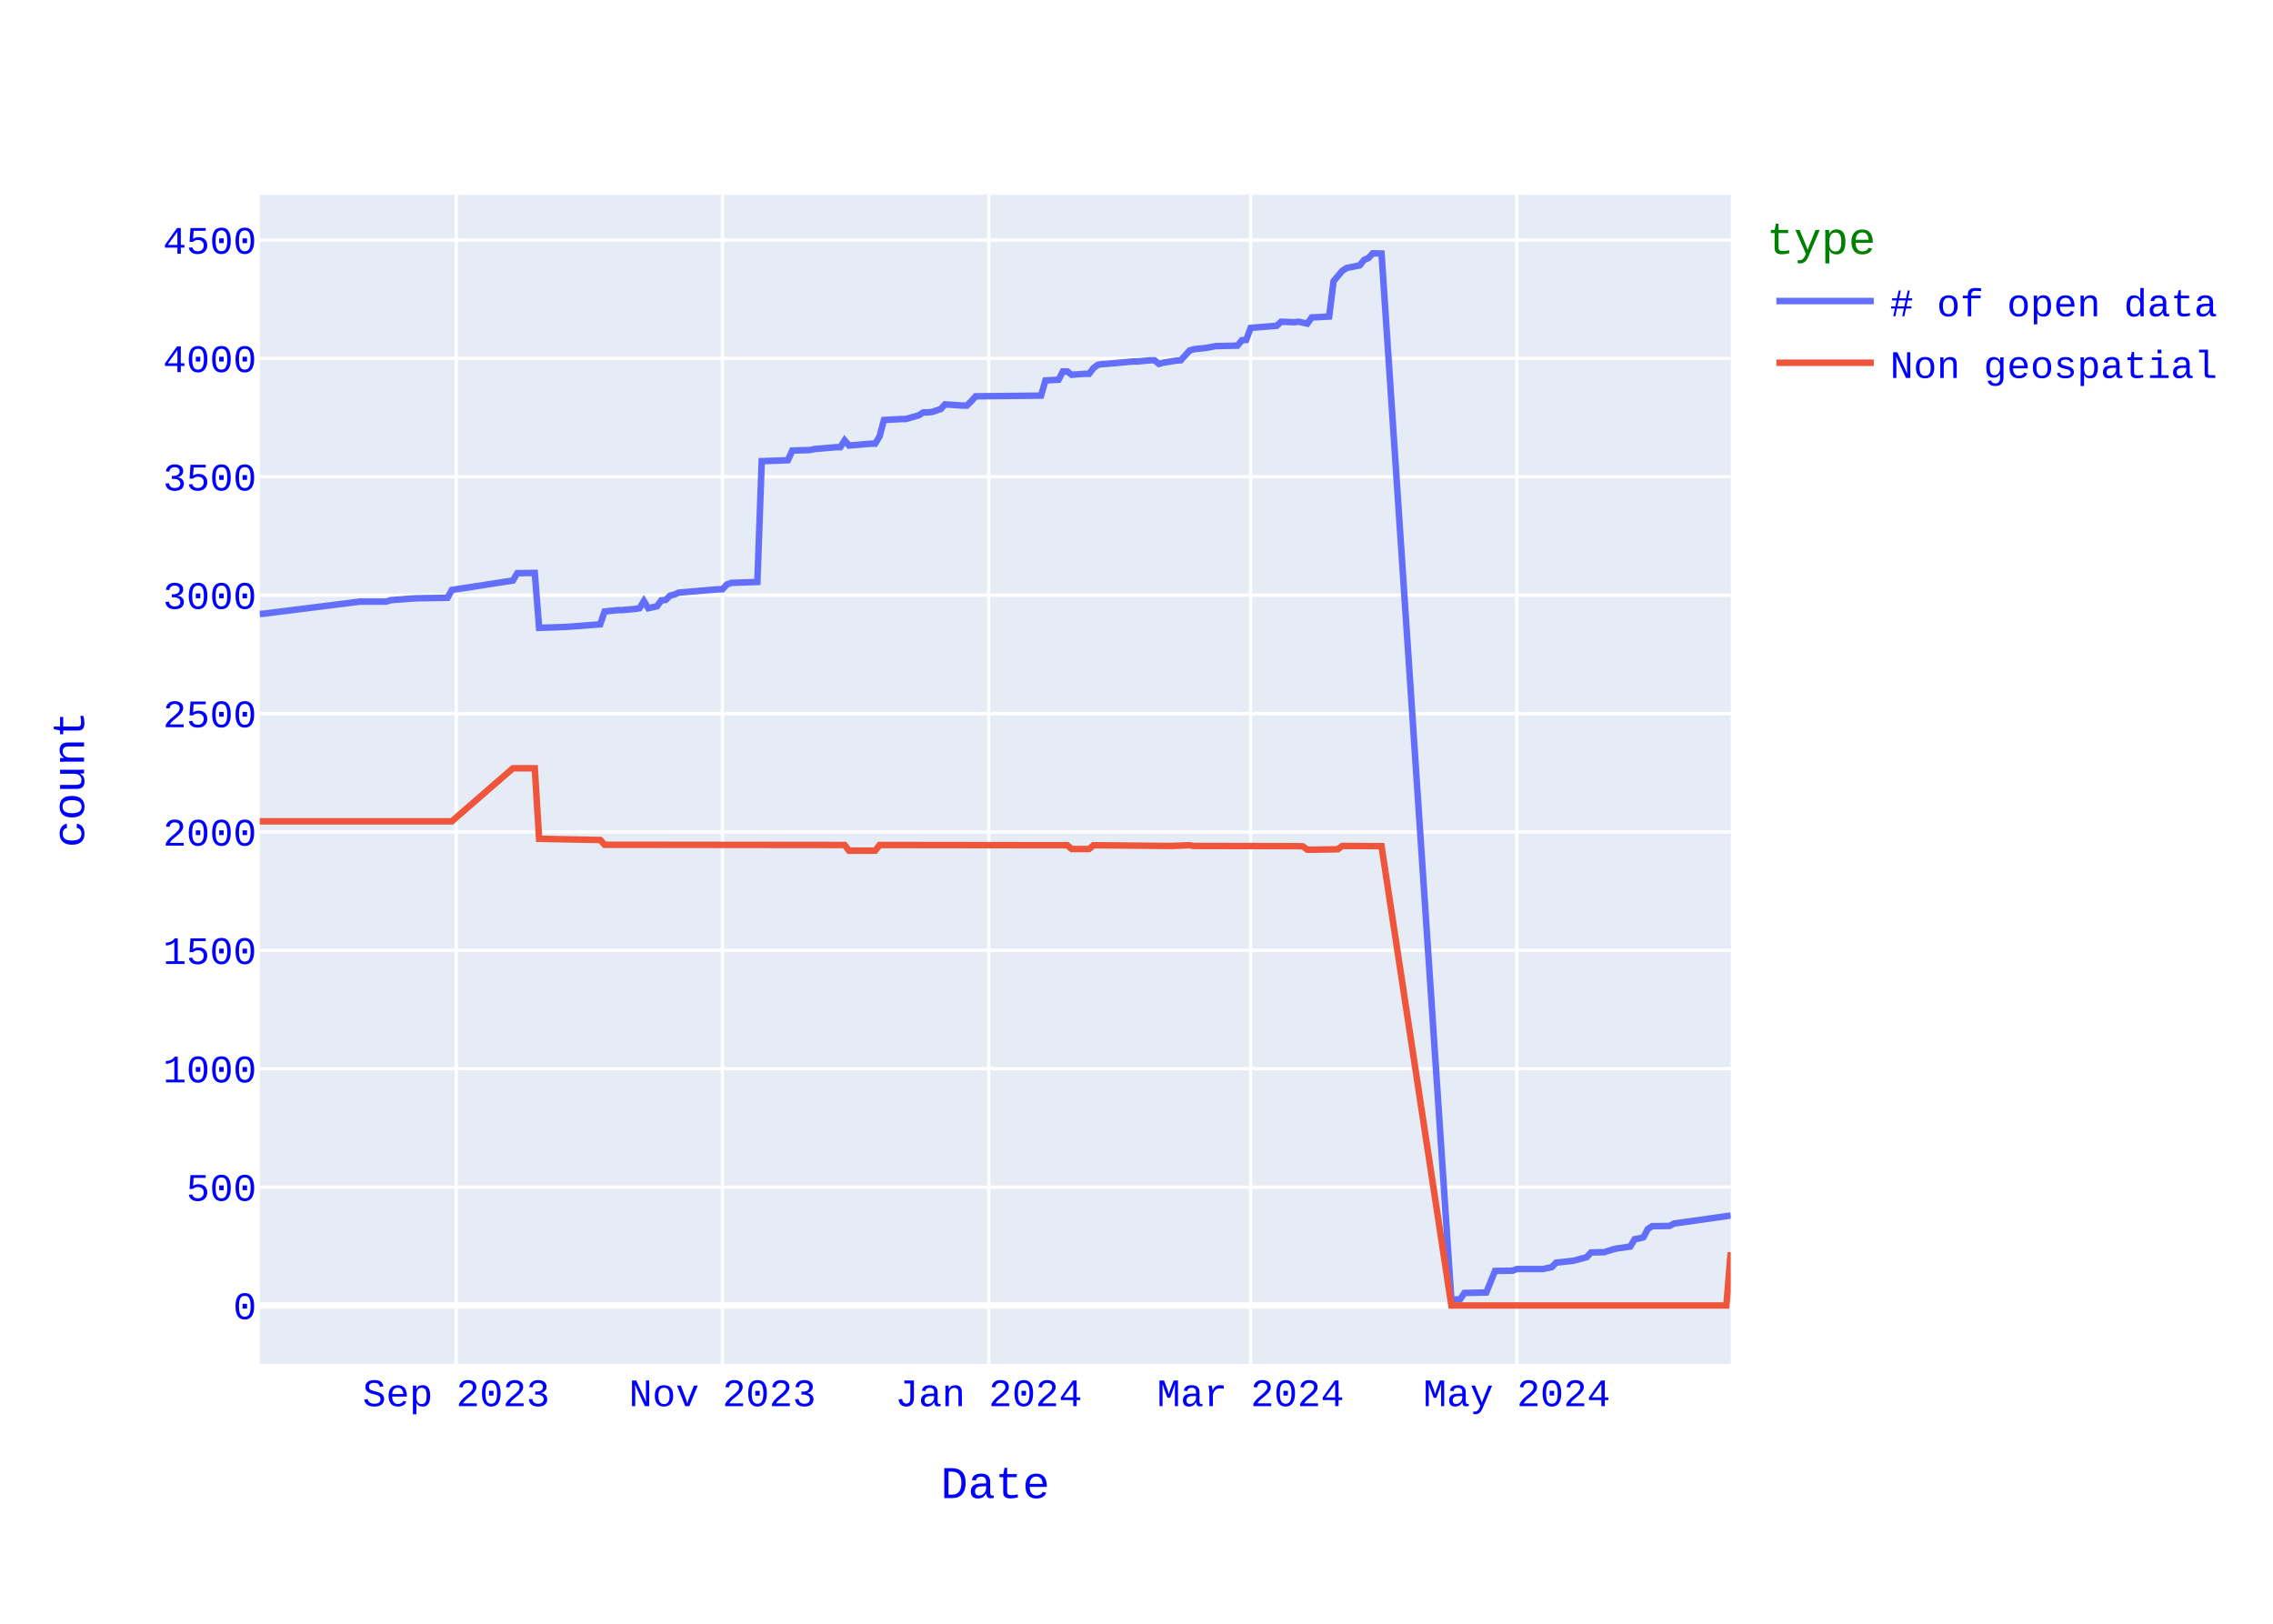
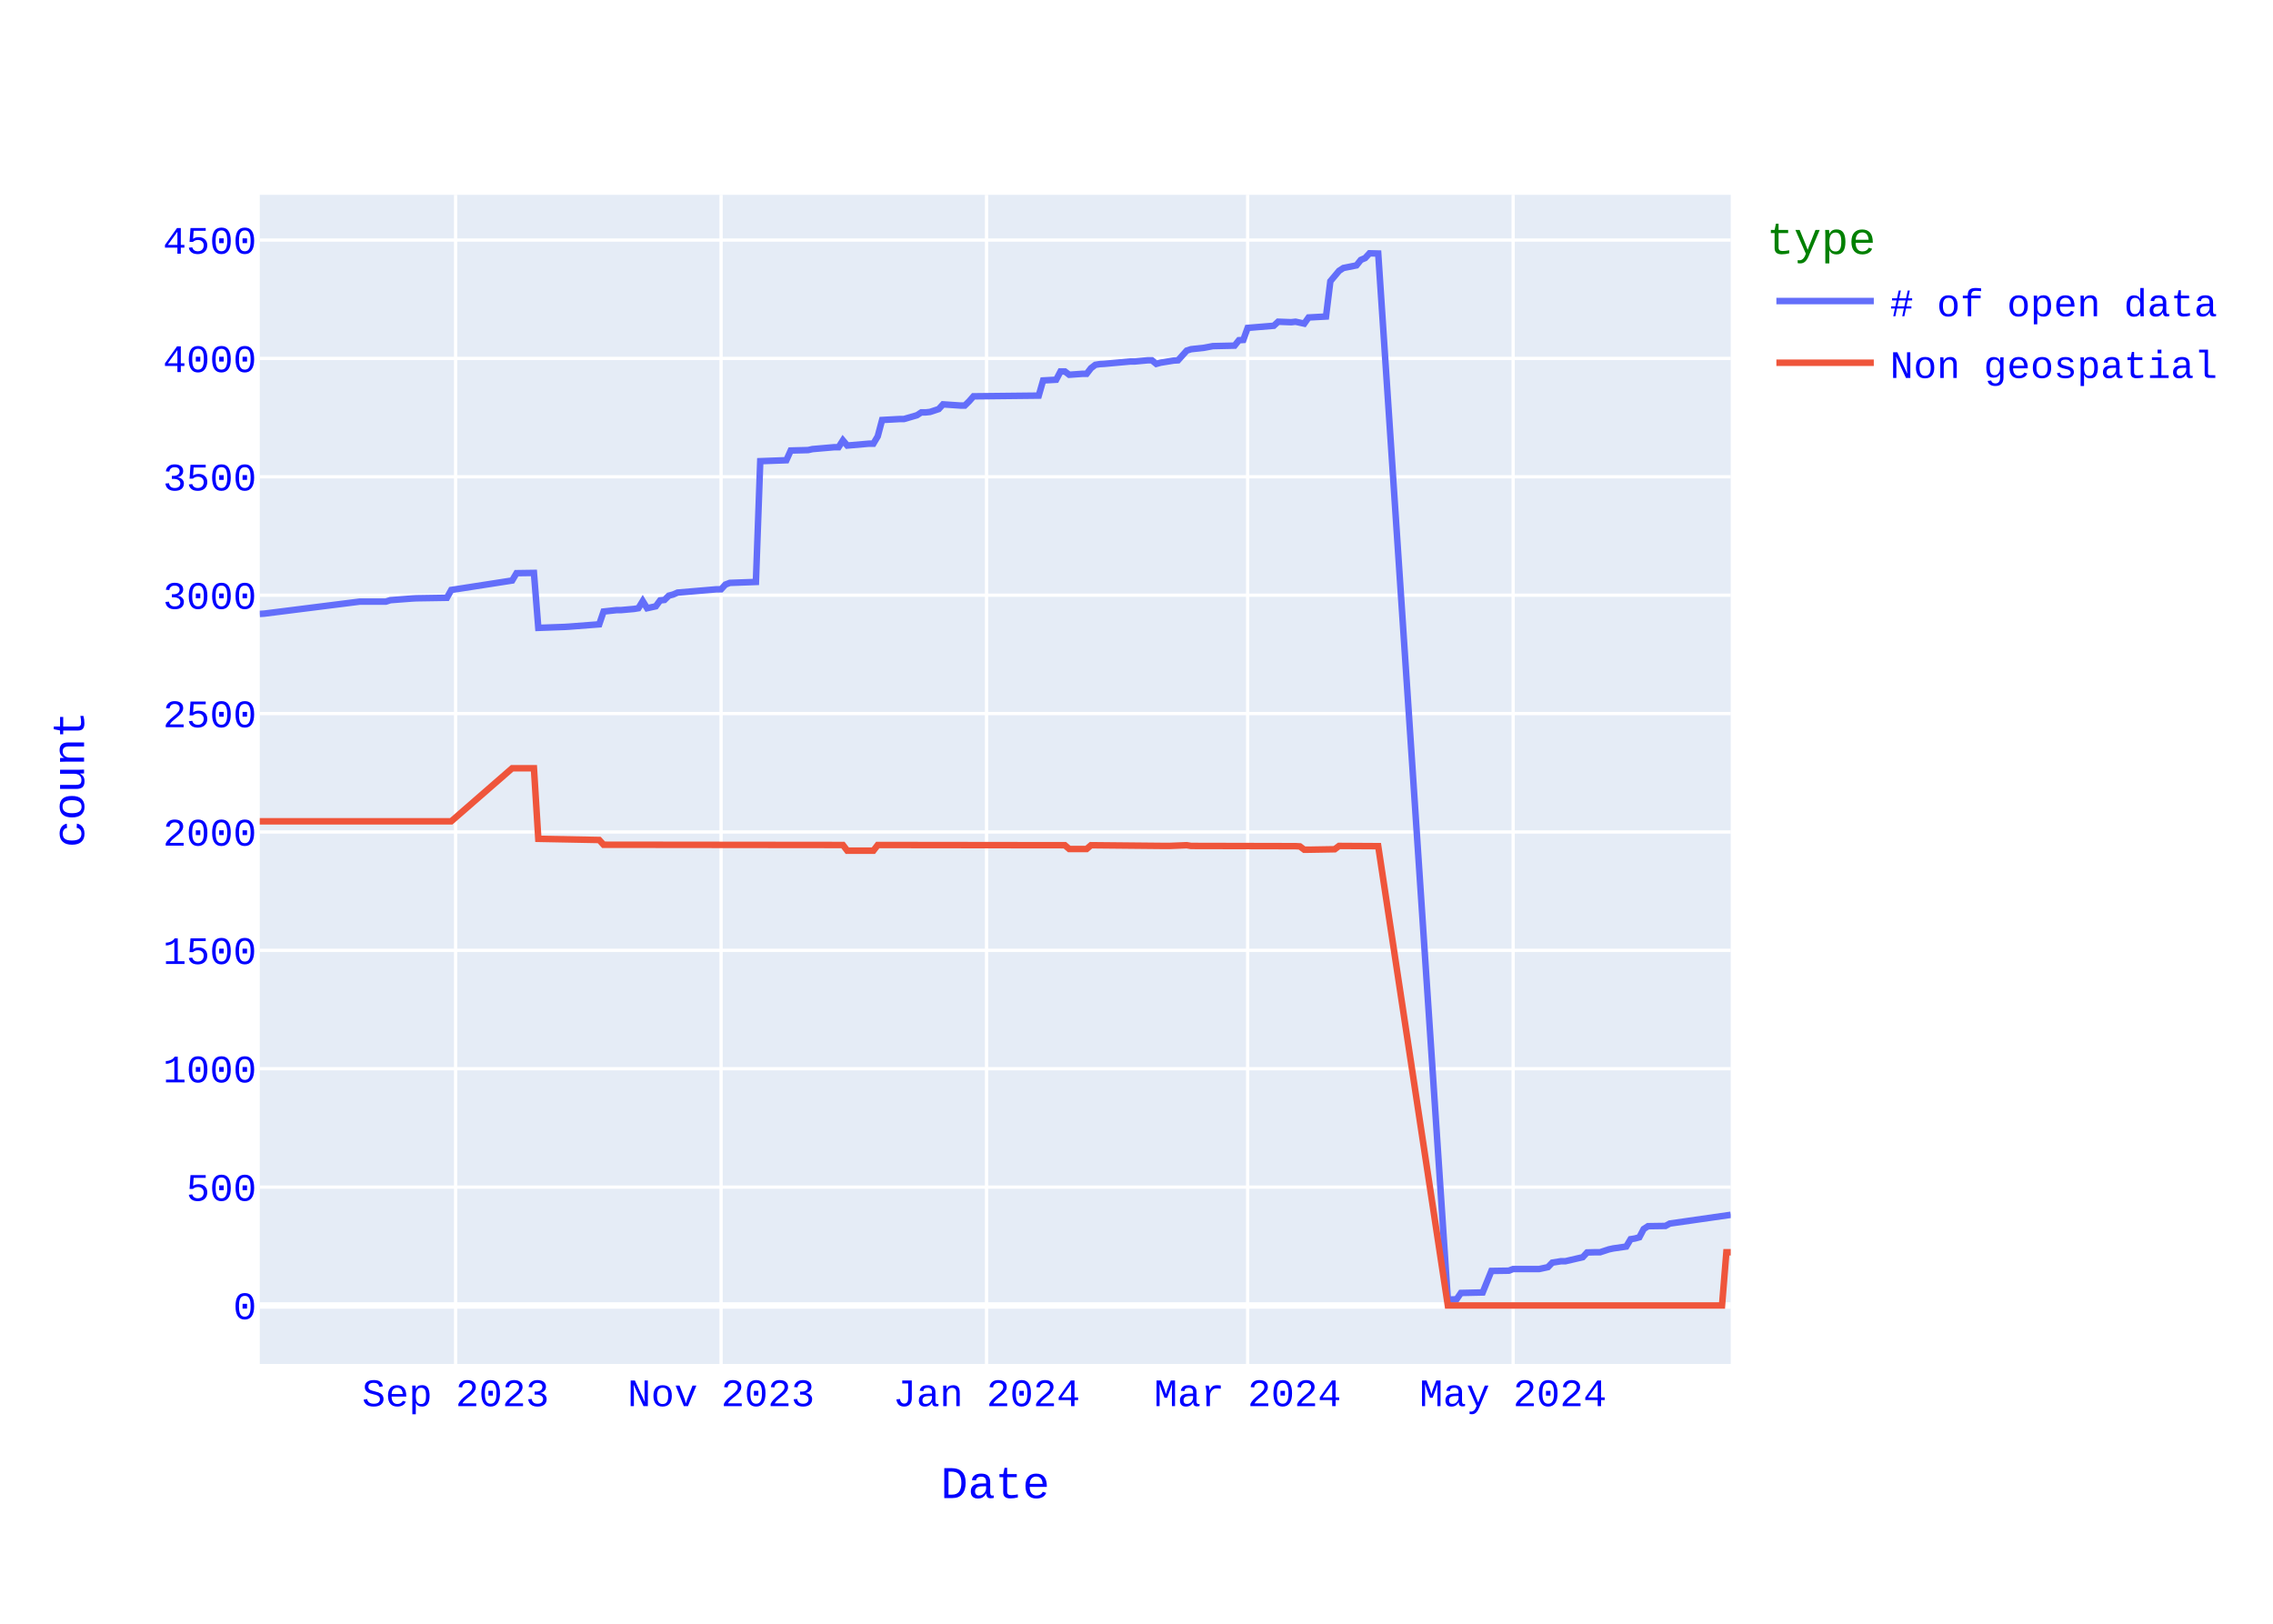
<svg xmlns="http://www.w3.org/2000/svg" class="main-svg" width="700" height="500" style="" viewBox="0 0 700 500">
  <rect x="0" y="0" width="700" height="500" style="fill: rgb(255, 255, 255); fill-opacity: 1;" />
-   <defs id="defs-b622d7">
+   <defs id="defs-40b5c0">
    <g class="clips">
-       <clipPath id="clipb622d7xyplot" class="plotclip">
+       <clipPath id="clip40b5c0xyplot" class="plotclip">
        <rect width="453" height="360" />
      </clipPath>
-       <clipPath class="axesclip" id="clipb622d7x">
+       <clipPath class="axesclip" id="clip40b5c0x">
        <rect x="80" y="0" width="453" height="500" />
      </clipPath>
-       <clipPath class="axesclip" id="clipb622d7y">
+       <clipPath class="axesclip" id="clip40b5c0y">
        <rect x="0" y="60" width="700" height="360" />
      </clipPath>
-       <clipPath class="axesclip" id="clipb622d7xy">
+       <clipPath class="axesclip" id="clip40b5c0xy">
        <rect x="80" y="60" width="453" height="360" />
      </clipPath>
    </g>
    <g class="gradients" />
    <g class="patterns" />
  </defs>
  <g class="bglayer">
    <rect class="bg" x="80" y="60" width="453" height="360" style="fill: rgb(229, 236, 246); fill-opacity: 1; stroke-width: 0;" />
  </g>
  <g class="layer-below">
    <g class="imagelayer" />
    <g class="shapelayer" />
  </g>
  <g class="cartesianlayer">
    <g class="subplot xy">
      <g class="layer-subplot">
        <g class="shapelayer" />
        <g class="imagelayer" />
      </g>
      <g class="minor-gridlayer">
        <g class="x" />
        <g class="y" />
      </g>
      <g class="gridlayer">
        <g class="x">
-           <path class="xgrid crisp" transform="translate(140.49,0)" d="M0,60v360" style="stroke: rgb(255, 255, 255); stroke-opacity: 1; stroke-width: 1px;" />
-           <path class="xgrid crisp" transform="translate(222.49,0)" d="M0,60v360" style="stroke: rgb(255, 255, 255); stroke-opacity: 1; stroke-width: 1px;" />
-           <path class="xgrid crisp" transform="translate(304.48,0)" d="M0,60v360" style="stroke: rgb(255, 255, 255); stroke-opacity: 1; stroke-width: 1px;" />
-           <path class="xgrid crisp" transform="translate(385.14,0)" d="M0,60v360" style="stroke: rgb(255, 255, 255); stroke-opacity: 1; stroke-width: 1px;" />
-           <path class="xgrid crisp" transform="translate(467.13,0)" d="M0,60v360" style="stroke: rgb(255, 255, 255); stroke-opacity: 1; stroke-width: 1px;" />
+           <path class="xgrid crisp" transform="translate(140.31,0)" d="M0,60v360" style="stroke: rgb(255, 255, 255); stroke-opacity: 1; stroke-width: 1px;" />
+           <path class="xgrid crisp" transform="translate(222.07,0)" d="M0,60v360" style="stroke: rgb(255, 255, 255); stroke-opacity: 1; stroke-width: 1px;" />
+           <path class="xgrid crisp" transform="translate(303.82,0)" d="M0,60v360" style="stroke: rgb(255, 255, 255); stroke-opacity: 1; stroke-width: 1px;" />
+           <path class="xgrid crisp" transform="translate(384.23,0)" d="M0,60v360" style="stroke: rgb(255, 255, 255); stroke-opacity: 1; stroke-width: 1px;" />
+           <path class="xgrid crisp" transform="translate(465.99,0)" d="M0,60v360" style="stroke: rgb(255, 255, 255); stroke-opacity: 1; stroke-width: 1px;" />
        </g>
        <g class="y">
          <path class="ygrid crisp" transform="translate(0,365.55)" d="M80,0h453" style="stroke: rgb(255, 255, 255); stroke-opacity: 1; stroke-width: 1px;" />
          <path class="ygrid crisp" transform="translate(0,329.09)" d="M80,0h453" style="stroke: rgb(255, 255, 255); stroke-opacity: 1; stroke-width: 1px;" />
          <path class="ygrid crisp" transform="translate(0,292.64)" d="M80,0h453" style="stroke: rgb(255, 255, 255); stroke-opacity: 1; stroke-width: 1px;" />
          <path class="ygrid crisp" transform="translate(0,256.19)" d="M80,0h453" style="stroke: rgb(255, 255, 255); stroke-opacity: 1; stroke-width: 1px;" />
          <path class="ygrid crisp" transform="translate(0,219.73)" d="M80,0h453" style="stroke: rgb(255, 255, 255); stroke-opacity: 1; stroke-width: 1px;" />
          <path class="ygrid crisp" transform="translate(0,183.28)" d="M80,0h453" style="stroke: rgb(255, 255, 255); stroke-opacity: 1; stroke-width: 1px;" />
          <path class="ygrid crisp" transform="translate(0,146.82)" d="M80,0h453" style="stroke: rgb(255, 255, 255); stroke-opacity: 1; stroke-width: 1px;" />
          <path class="ygrid crisp" transform="translate(0,110.37)" d="M80,0h453" style="stroke: rgb(255, 255, 255); stroke-opacity: 1; stroke-width: 1px;" />
          <path class="ygrid crisp" transform="translate(0,73.92)" d="M80,0h453" style="stroke: rgb(255, 255, 255); stroke-opacity: 1; stroke-width: 1px;" />
        </g>
      </g>
      <g class="zerolinelayer">
        <path class="yzl zl crisp" transform="translate(0,402)" d="M80,0h453" style="stroke: rgb(255, 255, 255); stroke-opacity: 1; stroke-width: 2px;" />
      </g>
      <path class="xlines-below" />
      <path class="ylines-below" />
      <g class="overlines-below" />
      <g class="xaxislayer-below" />
      <g class="yaxislayer-below" />
      <g class="overaxes-below" />
-       <g class="plot" transform="translate(80,60)" clip-path="url(#clipb622d7xyplot)">
+       <g class="plot" transform="translate(80,60)" clip-path="url(#clip40b5c0xyplot)">
        <g class="scatterlayer mlayer">
-           <g class="trace scatter traceca379d" style="stroke-miterlimit: 2; opacity: 1;">
+           <g class="trace scatter tracec7c6d6" style="stroke-miterlimit: 2; opacity: 1;">
            <g class="fills" />
            <g class="errorbars" />
            <g class="lines">
-               <path class="js-line" d="M453,314.3L435.53,316.77L434.18,317.5L428.8,317.58L427.46,318.45L426.12,321L424.77,321.37L423.43,321.59L422.08,323.85L418.05,324.43L416.71,324.72L414.02,325.6L412.67,325.6L409.99,325.67L408.64,327.13L404.61,328.22L403.26,328.37L399.23,328.8L397.89,330.19L395.2,330.77L393.85,330.77L387.13,330.77L385.79,331.28L380.41,331.36L377.72,337.99L371,338.14L369.66,340.1L366.97,340.18L345.46,18.07L342.77,18L341.43,19.46L340.09,20.04L338.74,21.72L334.71,22.52L333.36,23.4L330.68,26.6L329.33,37.47L323.96,37.76L322.61,39.65L319.92,39.07L318.58,39.22L314.55,39.07L313.2,40.31L305.14,40.97L303.79,44.68L302.45,44.76L301.1,46.43L294.38,46.58L291.69,47.09L287.66,47.53L286.32,47.96L283.63,50.95L282.28,51.03L278.25,51.68L276.91,52.05L275.56,50.95L274.22,50.95L270.19,51.32L268.84,51.32L260.78,52.05L259.43,52.12L258.09,52.34L256.74,53.36L255.4,55.11L254.06,55.11L250.02,55.4L248.68,54.38L247.34,54.38L245.99,56.93L241.96,57.15L240.61,61.82L220.45,62.04L219.11,63.57L217.76,64.88L216.42,64.88L211.04,64.51L209.7,65.97L207.01,66.85L205.66,66.99L204.32,66.99L202.98,67.87L198.94,69.04L197.6,69.04L192.22,69.33L190.88,74.36L189.53,76.62L188.19,76.62L181.47,77.2L180.12,75.6L178.78,77.71L177.44,77.71L170.72,78.29L169.37,78.59L163.99,78.73L162.65,81.72L154.58,82.01L153.24,119.2L145.18,119.49L143.83,120L142.49,121.46L141.14,121.46L129.04,122.48L127.7,123.06L126.36,123.42L125.01,124.74L123.67,124.88L122.32,126.7L119.64,127.29L118.29,125.1L116.95,127.29L115.6,127.51L111.57,127.87L110.23,127.87L106.19,128.31L104.85,132.25L95.44,132.97L94.09,133.05L86.03,133.34L84.69,116.42L79.31,116.5L77.96,118.76L59.15,121.67L57.8,124.08L48.39,124.23L47.05,124.3L40.33,124.81L38.98,125.25L30.92,125.25L1.34,128.96L0,129.04" style="vector-effect: none; fill: none; stroke: rgb(99, 110, 250); stroke-opacity: 1; stroke-width: 2px; opacity: 1;" />
+               <path class="js-line" d="M453,314.08L434.24,316.77L432.9,317.5L427.54,317.58L426.2,318.45L424.86,321L423.51,321.37L422.17,321.59L420.83,323.85L416.81,324.43L415.47,324.72L412.79,325.6L411.45,325.6L408.77,325.67L407.43,327.13L402.07,328.37L400.73,328.37L398.05,328.8L396.71,330.19L394.03,330.77L392.69,330.77L385.99,330.77L384.65,331.28L379.29,331.36L376.61,337.99L369.91,338.14L368.57,340.1L365.88,340.18L344.44,18.07L341.76,18L340.42,19.46L339.08,20.04L337.74,21.72L333.72,22.52L332.38,23.4L329.7,26.6L328.36,37.47L323,37.76L321.66,39.65L318.98,39.07L317.64,39.22L313.62,39.07L312.28,40.31L304.23,40.97L302.89,44.68L301.55,44.76L300.21,46.43L293.51,46.58L290.83,47.09L286.81,47.53L285.47,47.96L282.79,50.95L281.45,51.03L277.43,51.68L276.09,52.05L274.75,50.95L273.41,50.95L269.39,51.32L268.05,51.32L260.01,52.05L258.67,52.12L257.33,52.34L255.99,53.36L254.64,55.11L253.3,55.11L249.28,55.4L247.94,54.38L246.6,54.38L245.26,56.93L241.24,57.15L239.9,61.82L219.8,62.04L218.46,63.57L217.12,64.88L215.78,64.88L210.42,64.51L209.08,65.97L206.4,66.85L205.06,66.99L203.72,66.99L202.38,67.87L198.36,69.04L197.01,69.04L191.65,69.33L190.31,74.36L188.97,76.62L187.63,76.62L180.93,77.2L179.59,75.6L178.25,77.71L176.91,77.71L170.21,78.29L168.87,78.59L163.51,78.73L162.17,81.72L154.13,82.01L152.79,119.2L144.75,119.49L143.41,120L142.07,121.46L140.72,121.46L128.66,122.48L127.32,123.06L125.98,123.42L124.64,124.74L123.3,124.88L121.96,126.7L119.28,127.29L117.94,125.1L116.6,127.29L115.26,127.51L111.24,127.87L109.9,127.87L105.88,128.31L104.54,132.25L95.16,132.97L93.82,133.05L85.78,133.34L84.43,116.42L79.07,116.5L77.73,118.76L58.97,121.67L57.63,124.08L48.25,124.23L46.91,124.3L40.21,124.81L38.87,125.25L30.83,125.25L1.34,128.96L0,129.04" style="vector-effect: none; fill: none; stroke: rgb(99, 110, 250); stroke-opacity: 1; stroke-width: 2px; opacity: 1;" />
            </g>
            <g class="points" />
            <g class="text" />
          </g>
-           <g class="trace scatter trace7b2c05" style="stroke-miterlimit: 2; opacity: 1;">
+           <g class="trace scatter trace845233" style="stroke-miterlimit: 2; opacity: 1;">
            <g class="fills" />
            <g class="errorbars" />
            <g class="lines">
-               <path class="js-line" d="M453,325.6L451.66,342L450.31,342L366.97,342L345.46,200.56L333.36,200.49L332.02,201.51L323.96,201.65L322.61,201.65L321.27,200.63L319.92,200.56L287.66,200.49L286.32,200.27L280.94,200.49L279.6,200.49L256.74,200.27L255.4,201.43L250.02,201.43L248.68,200.27L190.88,200.2L189.53,201.95L181.47,201.95L180.12,200.2L106.19,200.12L104.85,198.66L86.03,198.3L84.69,176.57L77.96,176.57L59.15,192.9L0,192.9" style="vector-effect: none; fill: none; stroke: rgb(239, 85, 59); stroke-opacity: 1; stroke-width: 2px; opacity: 1;" />
+               <path class="js-line" d="M453,325.6L451.66,325.6L450.32,342L365.88,342L344.44,200.56L332.38,200.49L331.04,201.51L323,201.65L321.66,201.65L320.32,200.63L318.98,200.56L286.81,200.49L285.47,200.27L280.11,200.49L278.77,200.49L255.99,200.27L254.64,201.43L249.28,201.43L247.94,200.27L190.31,200.2L188.97,201.95L180.93,201.95L179.59,200.2L105.88,200.12L104.54,198.66L85.78,198.3L84.43,176.57L77.73,176.57L58.97,192.9L0,192.9" style="vector-effect: none; fill: none; stroke: rgb(239, 85, 59); stroke-opacity: 1; stroke-width: 2px; opacity: 1;" />
            </g>
            <g class="points" />
            <g class="text" />
          </g>
        </g>
      </g>
      <g class="overplot" />
      <path class="xlines-above crisp" d="M0,0" style="fill: none;" />
      <path class="ylines-above crisp" d="M0,0" style="fill: none;" />
      <g class="overlines-above" />
      <g class="xaxislayer-above">
        <g class="xtick">
-           <text text-anchor="middle" x="0" y="433" transform="translate(140.49,0)" style="font-family: 'Courier New'; font-size: 12px; fill: rgb(0, 0, 255); fill-opacity: 1; white-space: pre; opacity: 1;">Sep 2023</text>
-         </g>
-         <g class="xtick">
-           <text text-anchor="middle" x="0" y="433" style="font-family: 'Courier New'; font-size: 12px; fill: rgb(0, 0, 255); fill-opacity: 1; white-space: pre; opacity: 1;" transform="translate(222.49,0)">Nov 2023</text>
-         </g>
-         <g class="xtick">
-           <text text-anchor="middle" x="0" y="433" style="font-family: 'Courier New'; font-size: 12px; fill: rgb(0, 0, 255); fill-opacity: 1; white-space: pre; opacity: 1;" transform="translate(304.48,0)">Jan 2024</text>
-         </g>
-         <g class="xtick">
-           <text text-anchor="middle" x="0" y="433" style="font-family: 'Courier New'; font-size: 12px; fill: rgb(0, 0, 255); fill-opacity: 1; white-space: pre; opacity: 1;" transform="translate(385.14,0)">Mar 2024</text>
-         </g>
-         <g class="xtick">
-           <text text-anchor="middle" x="0" y="433" style="font-family: 'Courier New'; font-size: 12px; fill: rgb(0, 0, 255); fill-opacity: 1; white-space: pre; opacity: 1;" transform="translate(467.13,0)">May 2024</text>
+           <text text-anchor="middle" x="0" y="433" transform="translate(140.31,0)" style="font-family: 'Courier New'; font-size: 12px; fill: rgb(0, 0, 255); fill-opacity: 1; white-space: pre; opacity: 1;">Sep 2023</text>
+         </g>
+         <g class="xtick">
+           <text text-anchor="middle" x="0" y="433" style="font-family: 'Courier New'; font-size: 12px; fill: rgb(0, 0, 255); fill-opacity: 1; white-space: pre; opacity: 1;" transform="translate(222.07,0)">Nov 2023</text>
+         </g>
+         <g class="xtick">
+           <text text-anchor="middle" x="0" y="433" style="font-family: 'Courier New'; font-size: 12px; fill: rgb(0, 0, 255); fill-opacity: 1; white-space: pre; opacity: 1;" transform="translate(303.82,0)">Jan 2024</text>
+         </g>
+         <g class="xtick">
+           <text text-anchor="middle" x="0" y="433" style="font-family: 'Courier New'; font-size: 12px; fill: rgb(0, 0, 255); fill-opacity: 1; white-space: pre; opacity: 1;" transform="translate(384.23,0)">Mar 2024</text>
+         </g>
+         <g class="xtick">
+           <text text-anchor="middle" x="0" y="433" style="font-family: 'Courier New'; font-size: 12px; fill: rgb(0, 0, 255); fill-opacity: 1; white-space: pre; opacity: 1;" transform="translate(465.99,0)">May 2024</text>
        </g>
      </g>
      <g class="yaxislayer-above">
        <g class="ytick">
          <text text-anchor="end" x="79" y="4.2" transform="translate(0,402)" style="font-family: 'Courier New'; font-size: 12px; fill: rgb(0, 0, 255); fill-opacity: 1; white-space: pre; opacity: 1;">0</text>
        </g>
        <g class="ytick">
          <text text-anchor="end" x="79" y="4.2" style="font-family: 'Courier New'; font-size: 12px; fill: rgb(0, 0, 255); fill-opacity: 1; white-space: pre; opacity: 1;" transform="translate(0,365.55)">500</text>
        </g>
        <g class="ytick">
          <text text-anchor="end" x="79" y="4.2" style="font-family: 'Courier New'; font-size: 12px; fill: rgb(0, 0, 255); fill-opacity: 1; white-space: pre; opacity: 1;" transform="translate(0,329.09)">1000</text>
        </g>
        <g class="ytick">
          <text text-anchor="end" x="79" y="4.2" style="font-family: 'Courier New'; font-size: 12px; fill: rgb(0, 0, 255); fill-opacity: 1; white-space: pre; opacity: 1;" transform="translate(0,292.64)">1500</text>
        </g>
        <g class="ytick">
          <text text-anchor="end" x="79" y="4.2" style="font-family: 'Courier New'; font-size: 12px; fill: rgb(0, 0, 255); fill-opacity: 1; white-space: pre; opacity: 1;" transform="translate(0,256.19)">2000</text>
        </g>
        <g class="ytick">
          <text text-anchor="end" x="79" y="4.2" style="font-family: 'Courier New'; font-size: 12px; fill: rgb(0, 0, 255); fill-opacity: 1; white-space: pre; opacity: 1;" transform="translate(0,219.73)">2500</text>
        </g>
        <g class="ytick">
          <text text-anchor="end" x="79" y="4.2" style="font-family: 'Courier New'; font-size: 12px; fill: rgb(0, 0, 255); fill-opacity: 1; white-space: pre; opacity: 1;" transform="translate(0,183.28)">3000</text>
        </g>
        <g class="ytick">
          <text text-anchor="end" x="79" y="4.2" style="font-family: 'Courier New'; font-size: 12px; fill: rgb(0, 0, 255); fill-opacity: 1; white-space: pre; opacity: 1;" transform="translate(0,146.82)">3500</text>
        </g>
        <g class="ytick">
          <text text-anchor="end" x="79" y="4.2" style="font-family: 'Courier New'; font-size: 12px; fill: rgb(0, 0, 255); fill-opacity: 1; white-space: pre; opacity: 1;" transform="translate(0,110.37)">4000</text>
        </g>
        <g class="ytick">
          <text text-anchor="end" x="79" y="4.2" style="font-family: 'Courier New'; font-size: 12px; fill: rgb(0, 0, 255); fill-opacity: 1; white-space: pre; opacity: 1;" transform="translate(0,73.92)">4500</text>
        </g>
      </g>
      <g class="overaxes-above" />
    </g>
  </g>
  <g class="polarlayer" />
  <g class="smithlayer" />
  <g class="ternarylayer" />
  <g class="geolayer" />
  <g class="funnelarealayer" />
  <g class="pielayer" />
  <g class="iciclelayer" />
  <g class="treemaplayer" />
  <g class="sunburstlayer" />
  <g class="glimages" />
-   <defs id="topdefs-b622d7">
+   <defs id="topdefs-40b5c0">
    <g class="clips" />
-     <clipPath id="legendb622d7">
+     <clipPath id="legend40b5c0">
      <rect width="146" height="67" x="0" y="0" />
    </clipPath>
  </defs>
  <g class="layer-above">
    <g class="imagelayer" />
    <g class="shapelayer" />
  </g>
  <g class="infolayer">
    <g class="legend" pointer-events="all" transform="translate(542.06,60)">
      <rect class="bg" shape-rendering="crispEdges" style="stroke: rgb(68, 68, 68); stroke-opacity: 1; fill: rgb(255, 255, 255); fill-opacity: 1; stroke-width: 0px;" width="146" height="67" x="0" y="0" />
-       <g class="scrollbox" transform="" clip-path="url(#legendb622d7)">
+       <g class="scrollbox" transform="" clip-path="url(#legend40b5c0)">
        <text class="legendtitletext" text-anchor="start" x="2" y="18.2" style="font-family: 'Courier New'; font-size: 14px; fill: rgb(0, 128, 0); fill-opacity: 1; white-space: pre;">type</text>
        <g class="groups" transform="">
          <g class="traces" transform="translate(0,32.7)" style="opacity: 1;">
            <text class="legendtext" text-anchor="start" x="40" y="4.68" style="font-family: 'Courier New'; font-size: 12px; fill: rgb(0, 0, 255); fill-opacity: 1; white-space: pre;"># of open data</text>
            <g class="layers" style="opacity: 1;">
              <g class="legendfill" />
              <g class="legendlines">
                <path class="js-line" d="M5,0h30" style="fill: none; stroke: rgb(99, 110, 250); stroke-opacity: 1; stroke-width: 2px;" />
              </g>
              <g class="legendsymbols">
                <g class="legendpoints" />
              </g>
            </g>
            <rect class="legendtoggle" x="0" y="-9.5" width="140.828" height="19" style="fill: rgb(0, 0, 0); fill-opacity: 0;" />
          </g>
        </g>
        <g class="groups" transform="">
          <g class="traces" transform="translate(0,51.7)" style="opacity: 1;">
            <text class="legendtext" text-anchor="start" x="40" y="4.68" style="font-family: 'Courier New'; font-size: 12px; fill: rgb(0, 0, 255); fill-opacity: 1; white-space: pre;">Non geospatial</text>
            <g class="layers" style="opacity: 1;">
              <g class="legendfill" />
              <g class="legendlines">
                <path class="js-line" d="M5,0h30" style="fill: none; stroke: rgb(239, 85, 59); stroke-opacity: 1; stroke-width: 2px;" />
              </g>
              <g class="legendsymbols">
                <g class="legendpoints" />
              </g>
            </g>
            <rect class="legendtoggle" x="0" y="-9.5" width="140.828" height="19" style="fill: rgb(0, 0, 0); fill-opacity: 0;" />
          </g>
        </g>
      </g>
      <rect class="scrollbar" rx="20" ry="3" width="0" height="0" style="fill: rgb(128, 139, 164); fill-opacity: 1;" x="0" y="0" />
    </g>
    <g class="g-gtitle" />
    <g class="g-xtitle">
      <text class="xtitle" x="306.5" y="461.3" text-anchor="middle" style="font-family: 'Courier New'; font-size: 14px; fill: rgb(0, 0, 255); opacity: 1; font-weight: normal; white-space: pre;">Date</text>
    </g>
    <g class="g-ytitle">
      <text class="ytitle" transform="rotate(-90,25.8875,240)" x="25.888" y="240" text-anchor="middle" style="font-family: 'Courier New'; font-size: 14px; fill: rgb(0, 0, 255); opacity: 1; font-weight: normal; white-space: pre;">count</text>
    </g>
  </g>
</svg>
